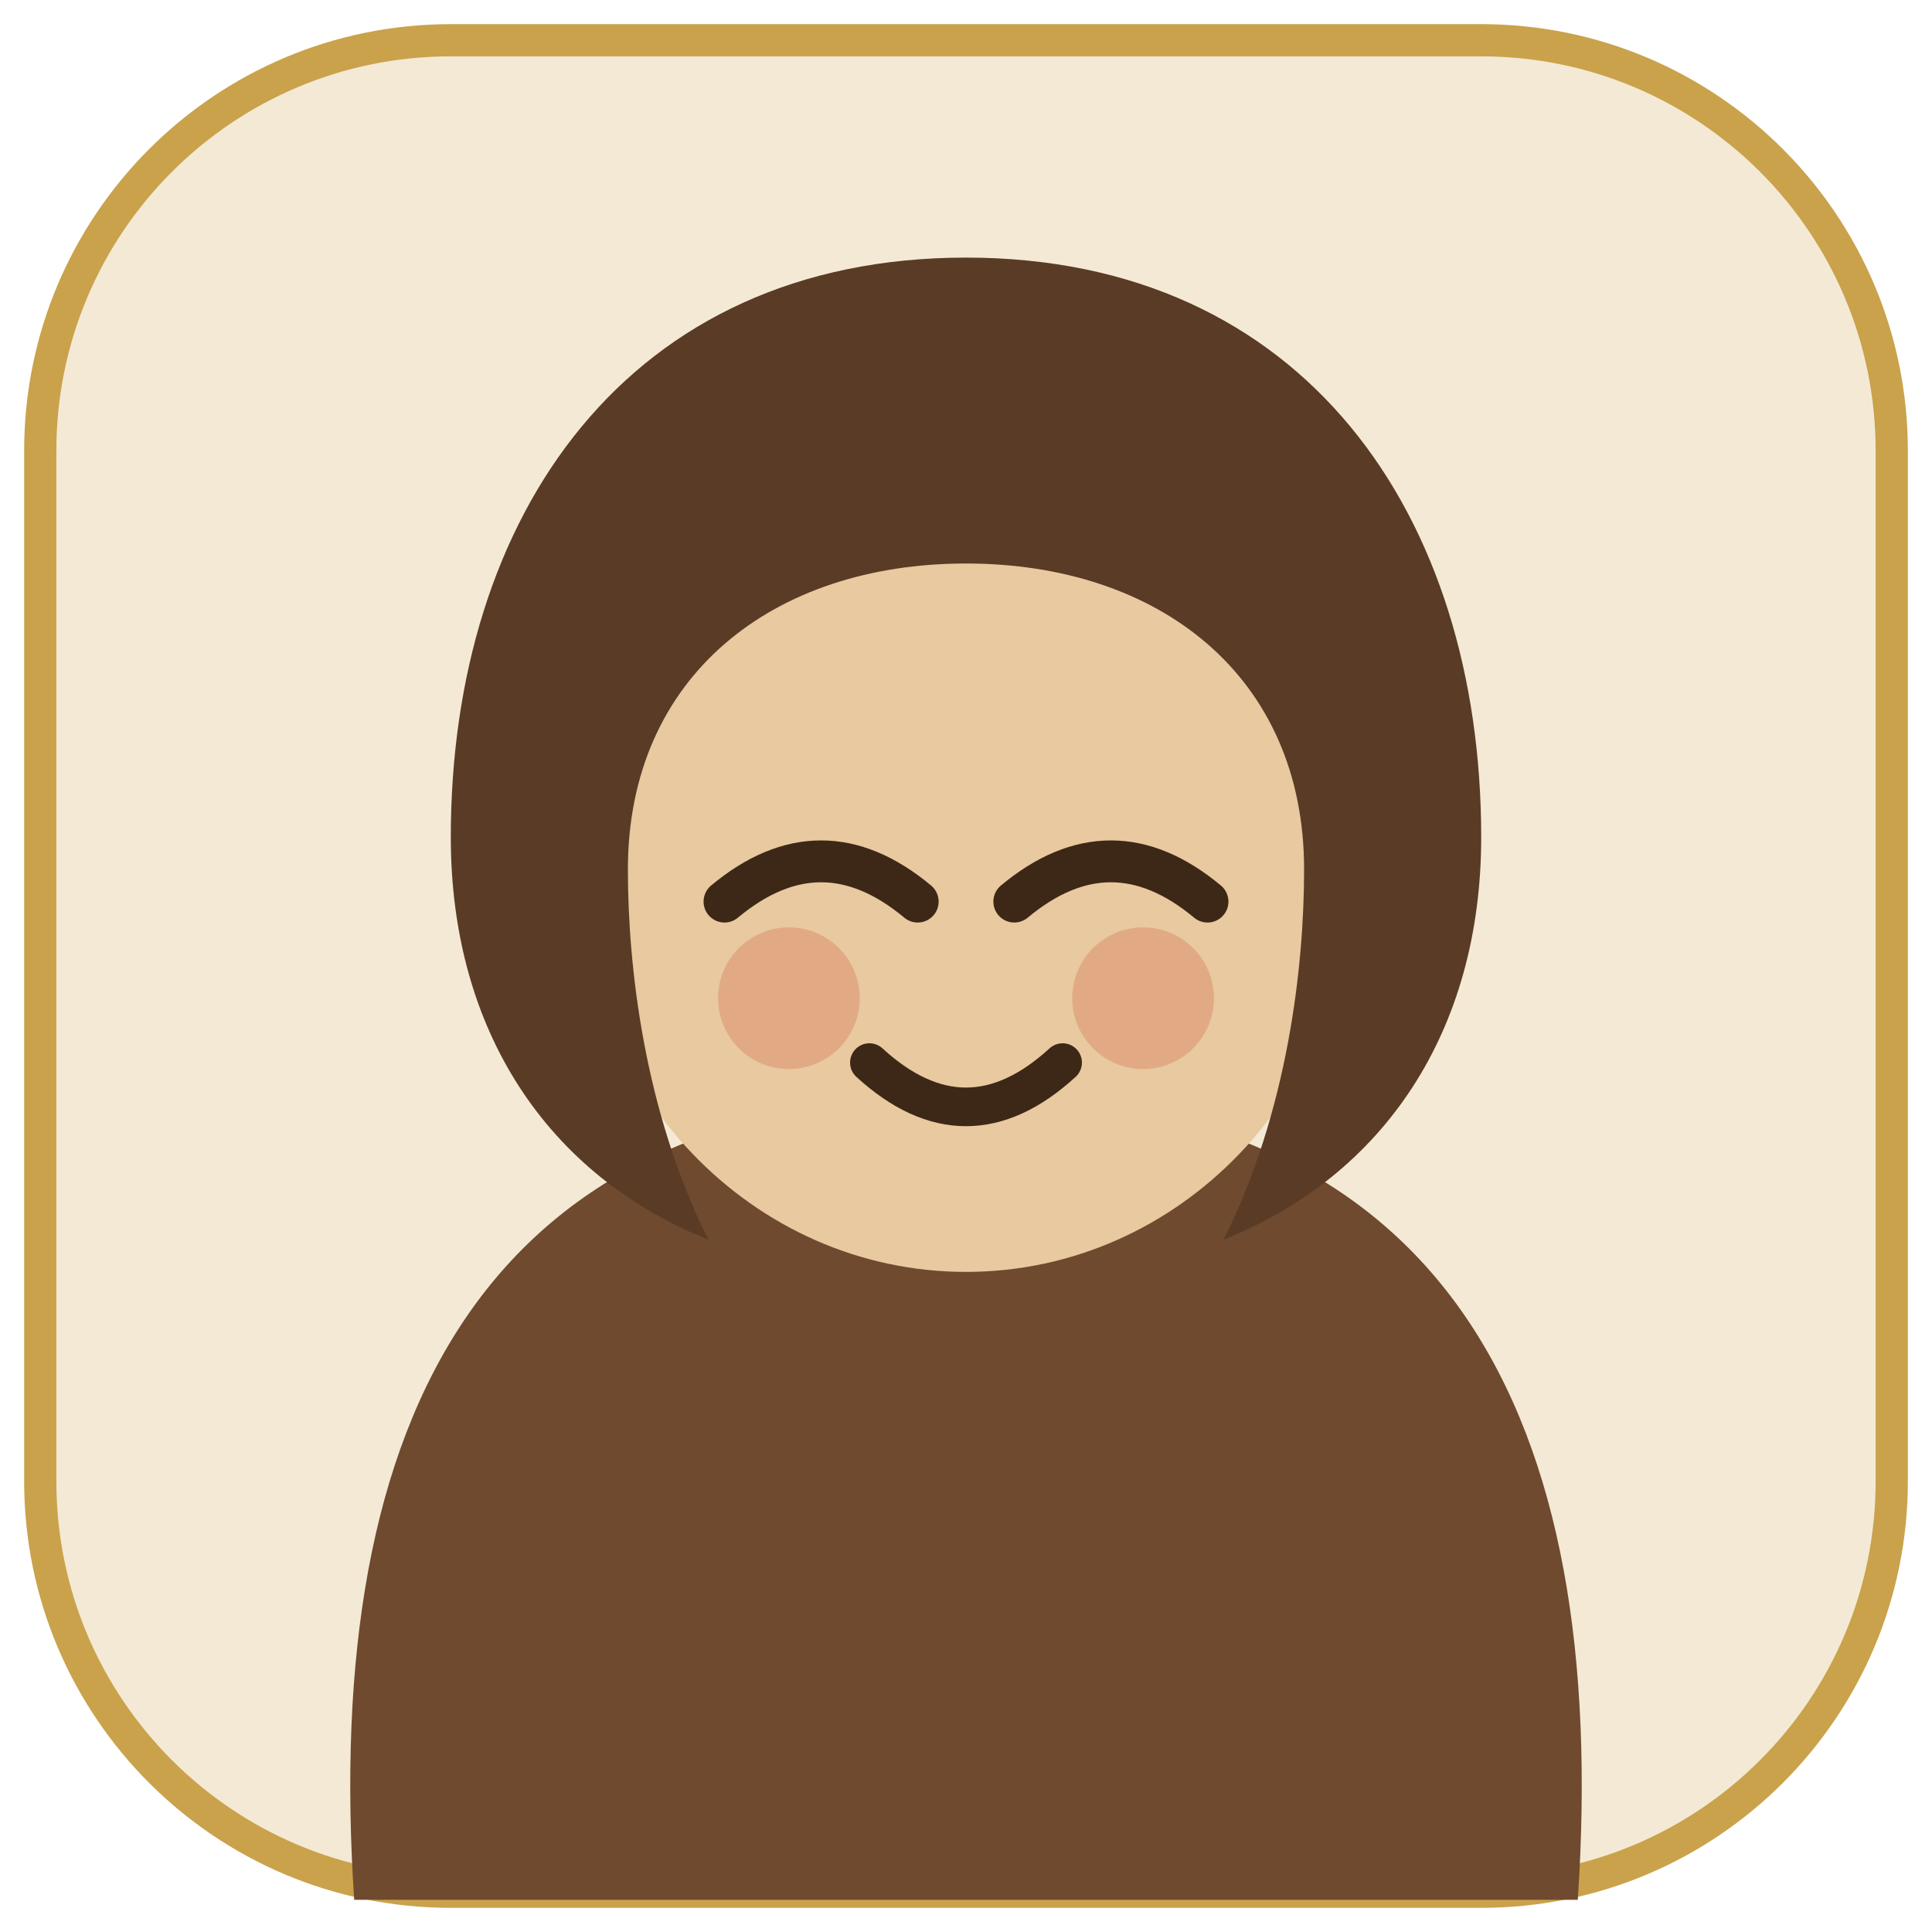
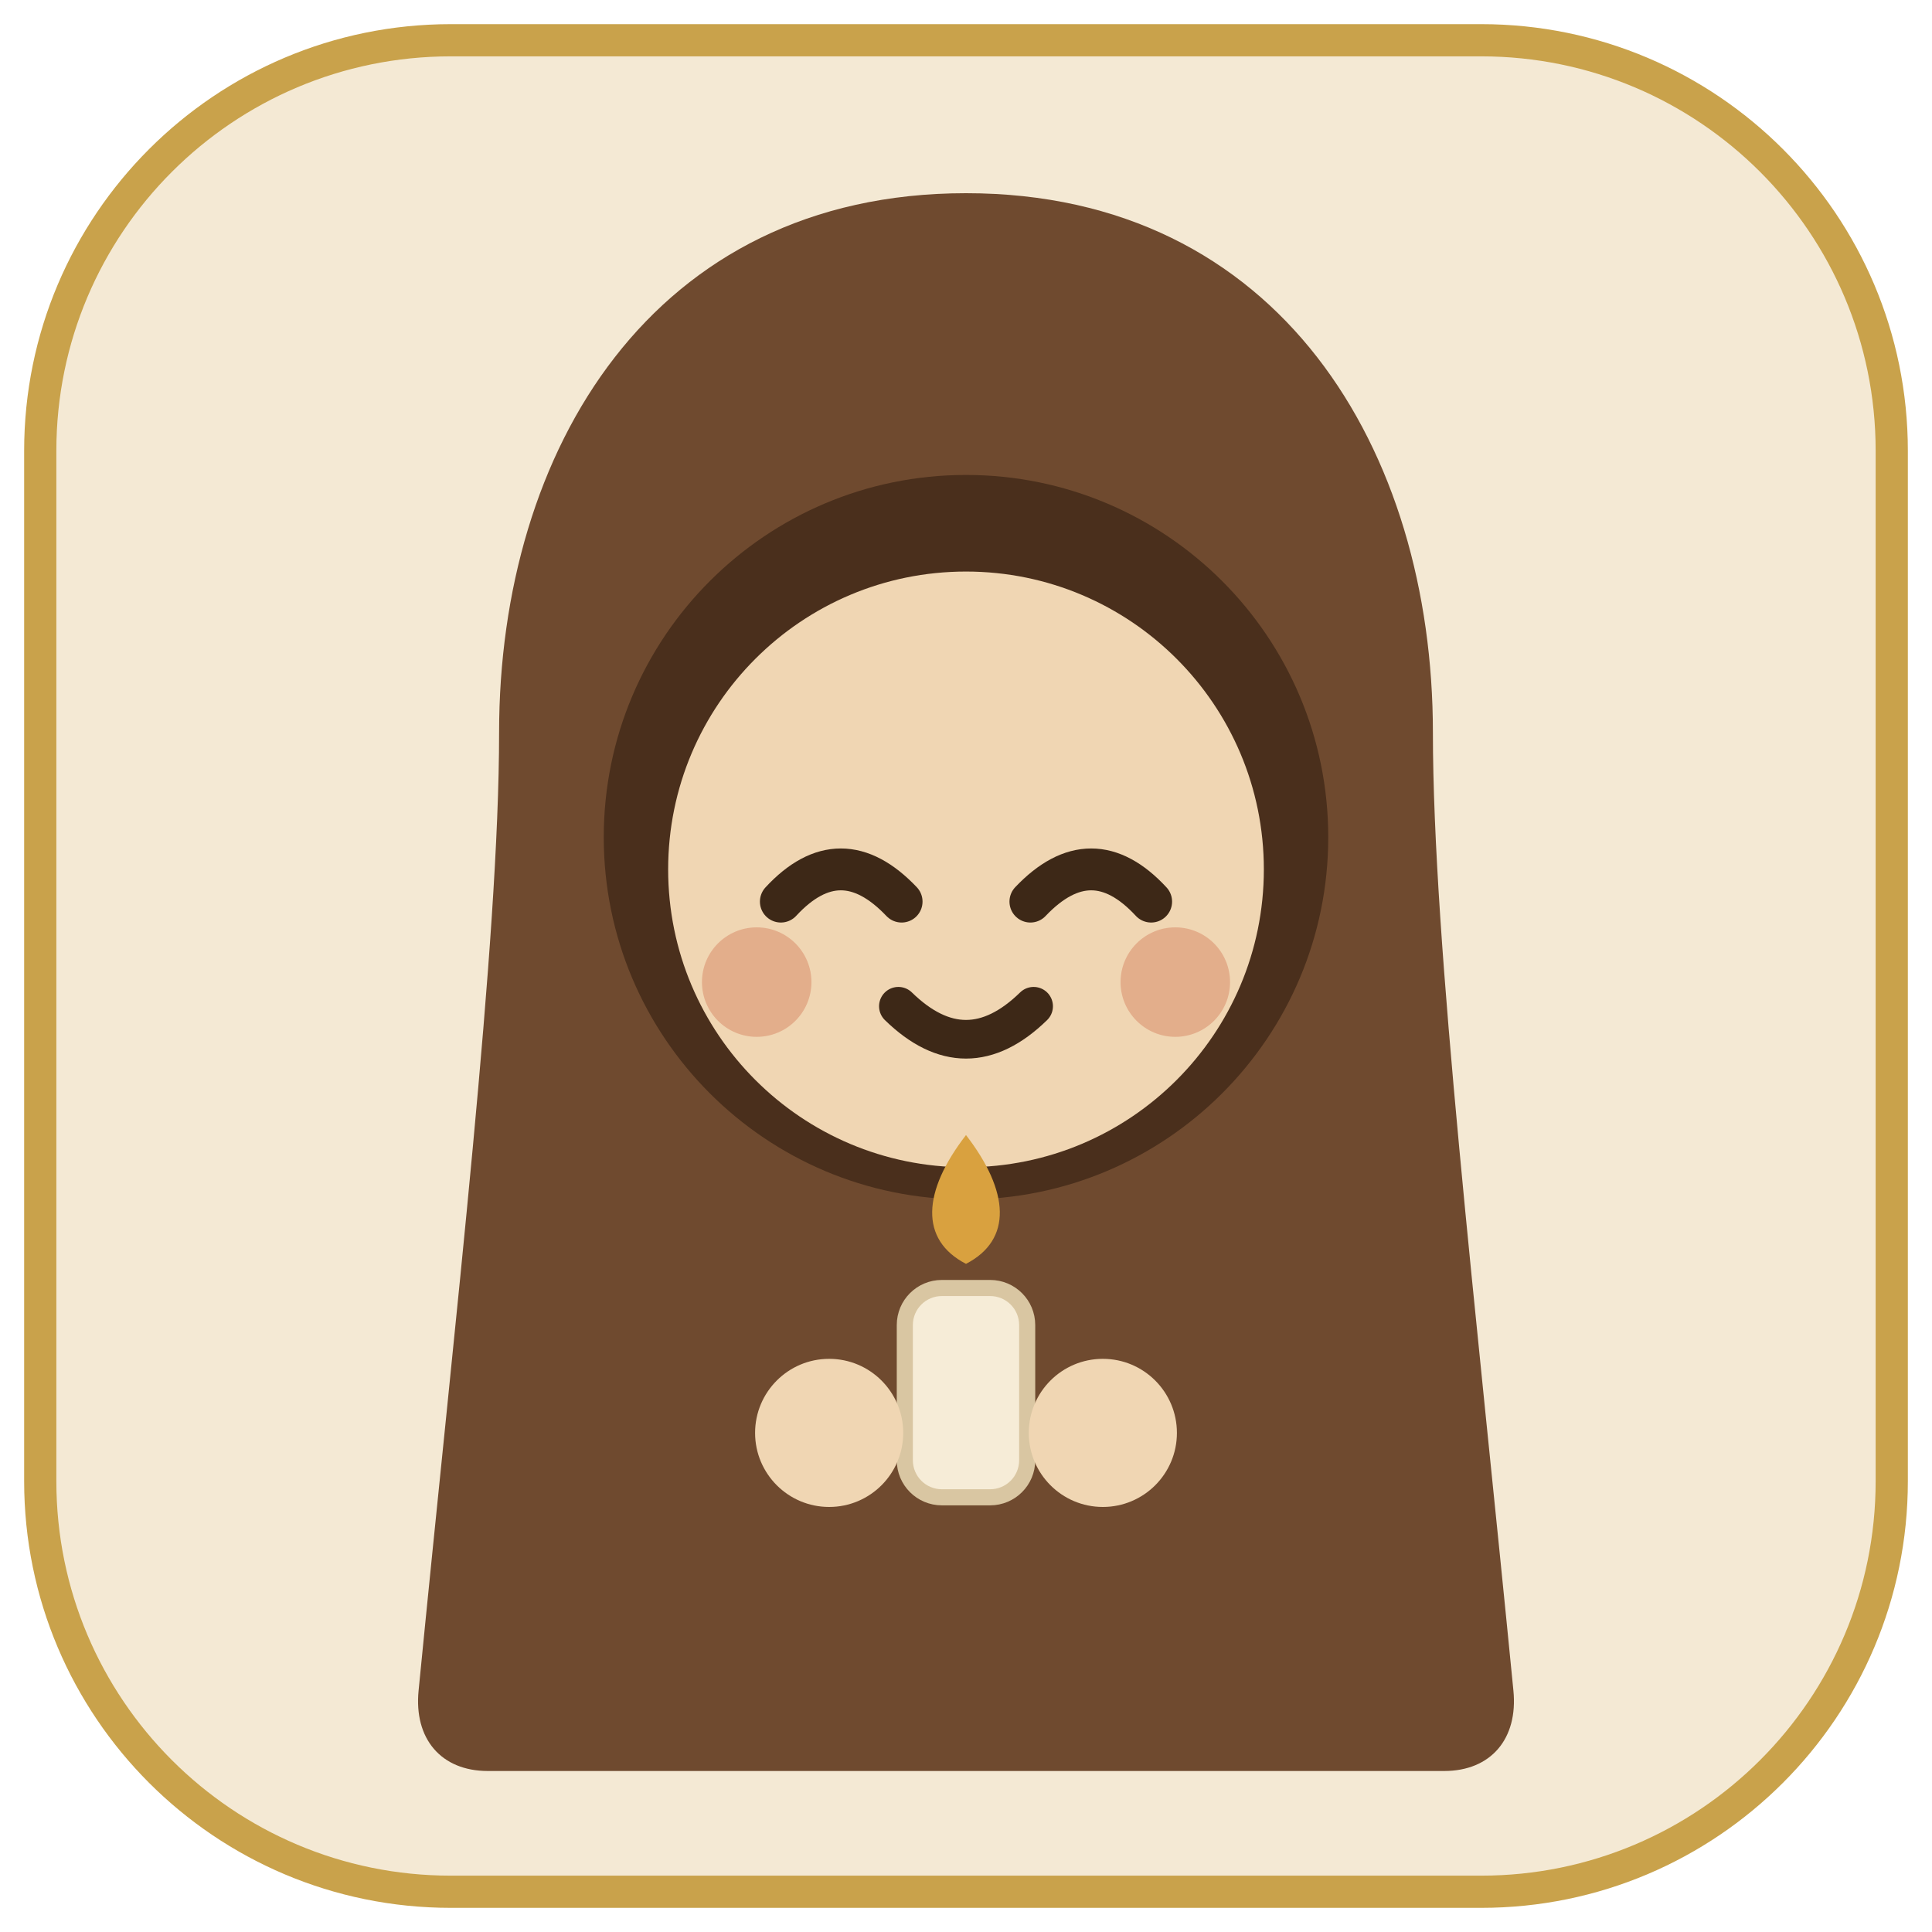
<svg xmlns="http://www.w3.org/2000/svg" viewBox="0 0 120 120" role="img" aria-label="Eremite.js">
  <rect x="2" y="2" width="116" height="116" rx="26" fill="#f4e9d4" />
  <rect x="2.5" y="2.5" width="115" height="115" rx="25.5" fill="none" stroke="#c9a24b" stroke-width="2" />
-   <path d="M22 118 C20 88 30 68 60 68 C90 68 100 88 98 118 Z" fill="#6f4a2f" />
-   <ellipse cx="60" cy="54" rx="24" ry="25" fill="#e8c9a0" />
-   <path d="M60 16 C39 16 28 32 28 52 C28 64 34 73 44 77 C40 69 39 60 39 54 C39 42 48 35 60 35 C72 35 81 42 81 54 C81 60 80 69 76 77 C86 73 92 64 92 52 C92 32 81 16 60 16 Z" fill="#5a3b26" />
-   <circle cx="49" cy="62" r="4.4" fill="#d98c6a" opacity="0.5" />
-   <circle cx="71" cy="62" r="4.4" fill="#d98c6a" opacity="0.5" />
-   <path d="M45 56 Q51 51 57 56" stroke="#3d2817" stroke-width="2.6" stroke-linecap="round" fill="none" />
-   <path d="M63 56 Q69 51 75 56" stroke="#3d2817" stroke-width="2.6" stroke-linecap="round" fill="none" />
-   <path d="M54 66 Q60 71.5 66 66" stroke="#3d2817" stroke-width="2.4" stroke-linecap="round" fill="none" />
+   <path d="M60 12 C40.5 12 31 28 31 45.5 C31 58.5 28.3 81.5 26 105 C25.7 108 27.4 110 30.3 110 L89.7 110 C92.6 110 94.3 108 94 105 C91.7 81.5 89 58.5 89 45.5 C89 28 79.5 12 60 12 Z" fill="#6f4a2f" />
+   <circle cx="60" cy="52" r="22.5" fill="#4a2f1c" />
+   <circle cx="60" cy="54" r="18.5" fill="#f0d6b3" />
+   <path d="M48.5 56 Q52.2 52 56 56" stroke="#3d2817" stroke-width="2.6" stroke-linecap="round" fill="none" />
+   <path d="M64 56 Q67.8 52 71.5 56" stroke="#3d2817" stroke-width="2.6" stroke-linecap="round" fill="none" />
+   <circle cx="47" cy="61" r="3.4" fill="#d98c6a" opacity="0.55" />
+   <circle cx="73" cy="61" r="3.4" fill="#d98c6a" opacity="0.55" />
+   <path d="M55.8 62.5 Q60 66.6 64.2 62.5" stroke="#3d2817" stroke-width="2.4" stroke-linecap="round" fill="none" />
+   <path d="M60 70.5 C62.7 74 62.9 77 60 78.5 C57.1 77 57.3 74 60 70.5 Z" fill="#d9a13f" />
+   <rect x="56.2" y="80" width="7.6" height="13" rx="2.3" fill="#f6ecd7" stroke="#d9c6a2" />
+   <circle cx="51.5" cy="89" r="4.6" fill="#f0d6b3" />
+   <circle cx="68.5" cy="89" r="4.6" fill="#f0d6b3" />
</svg>
